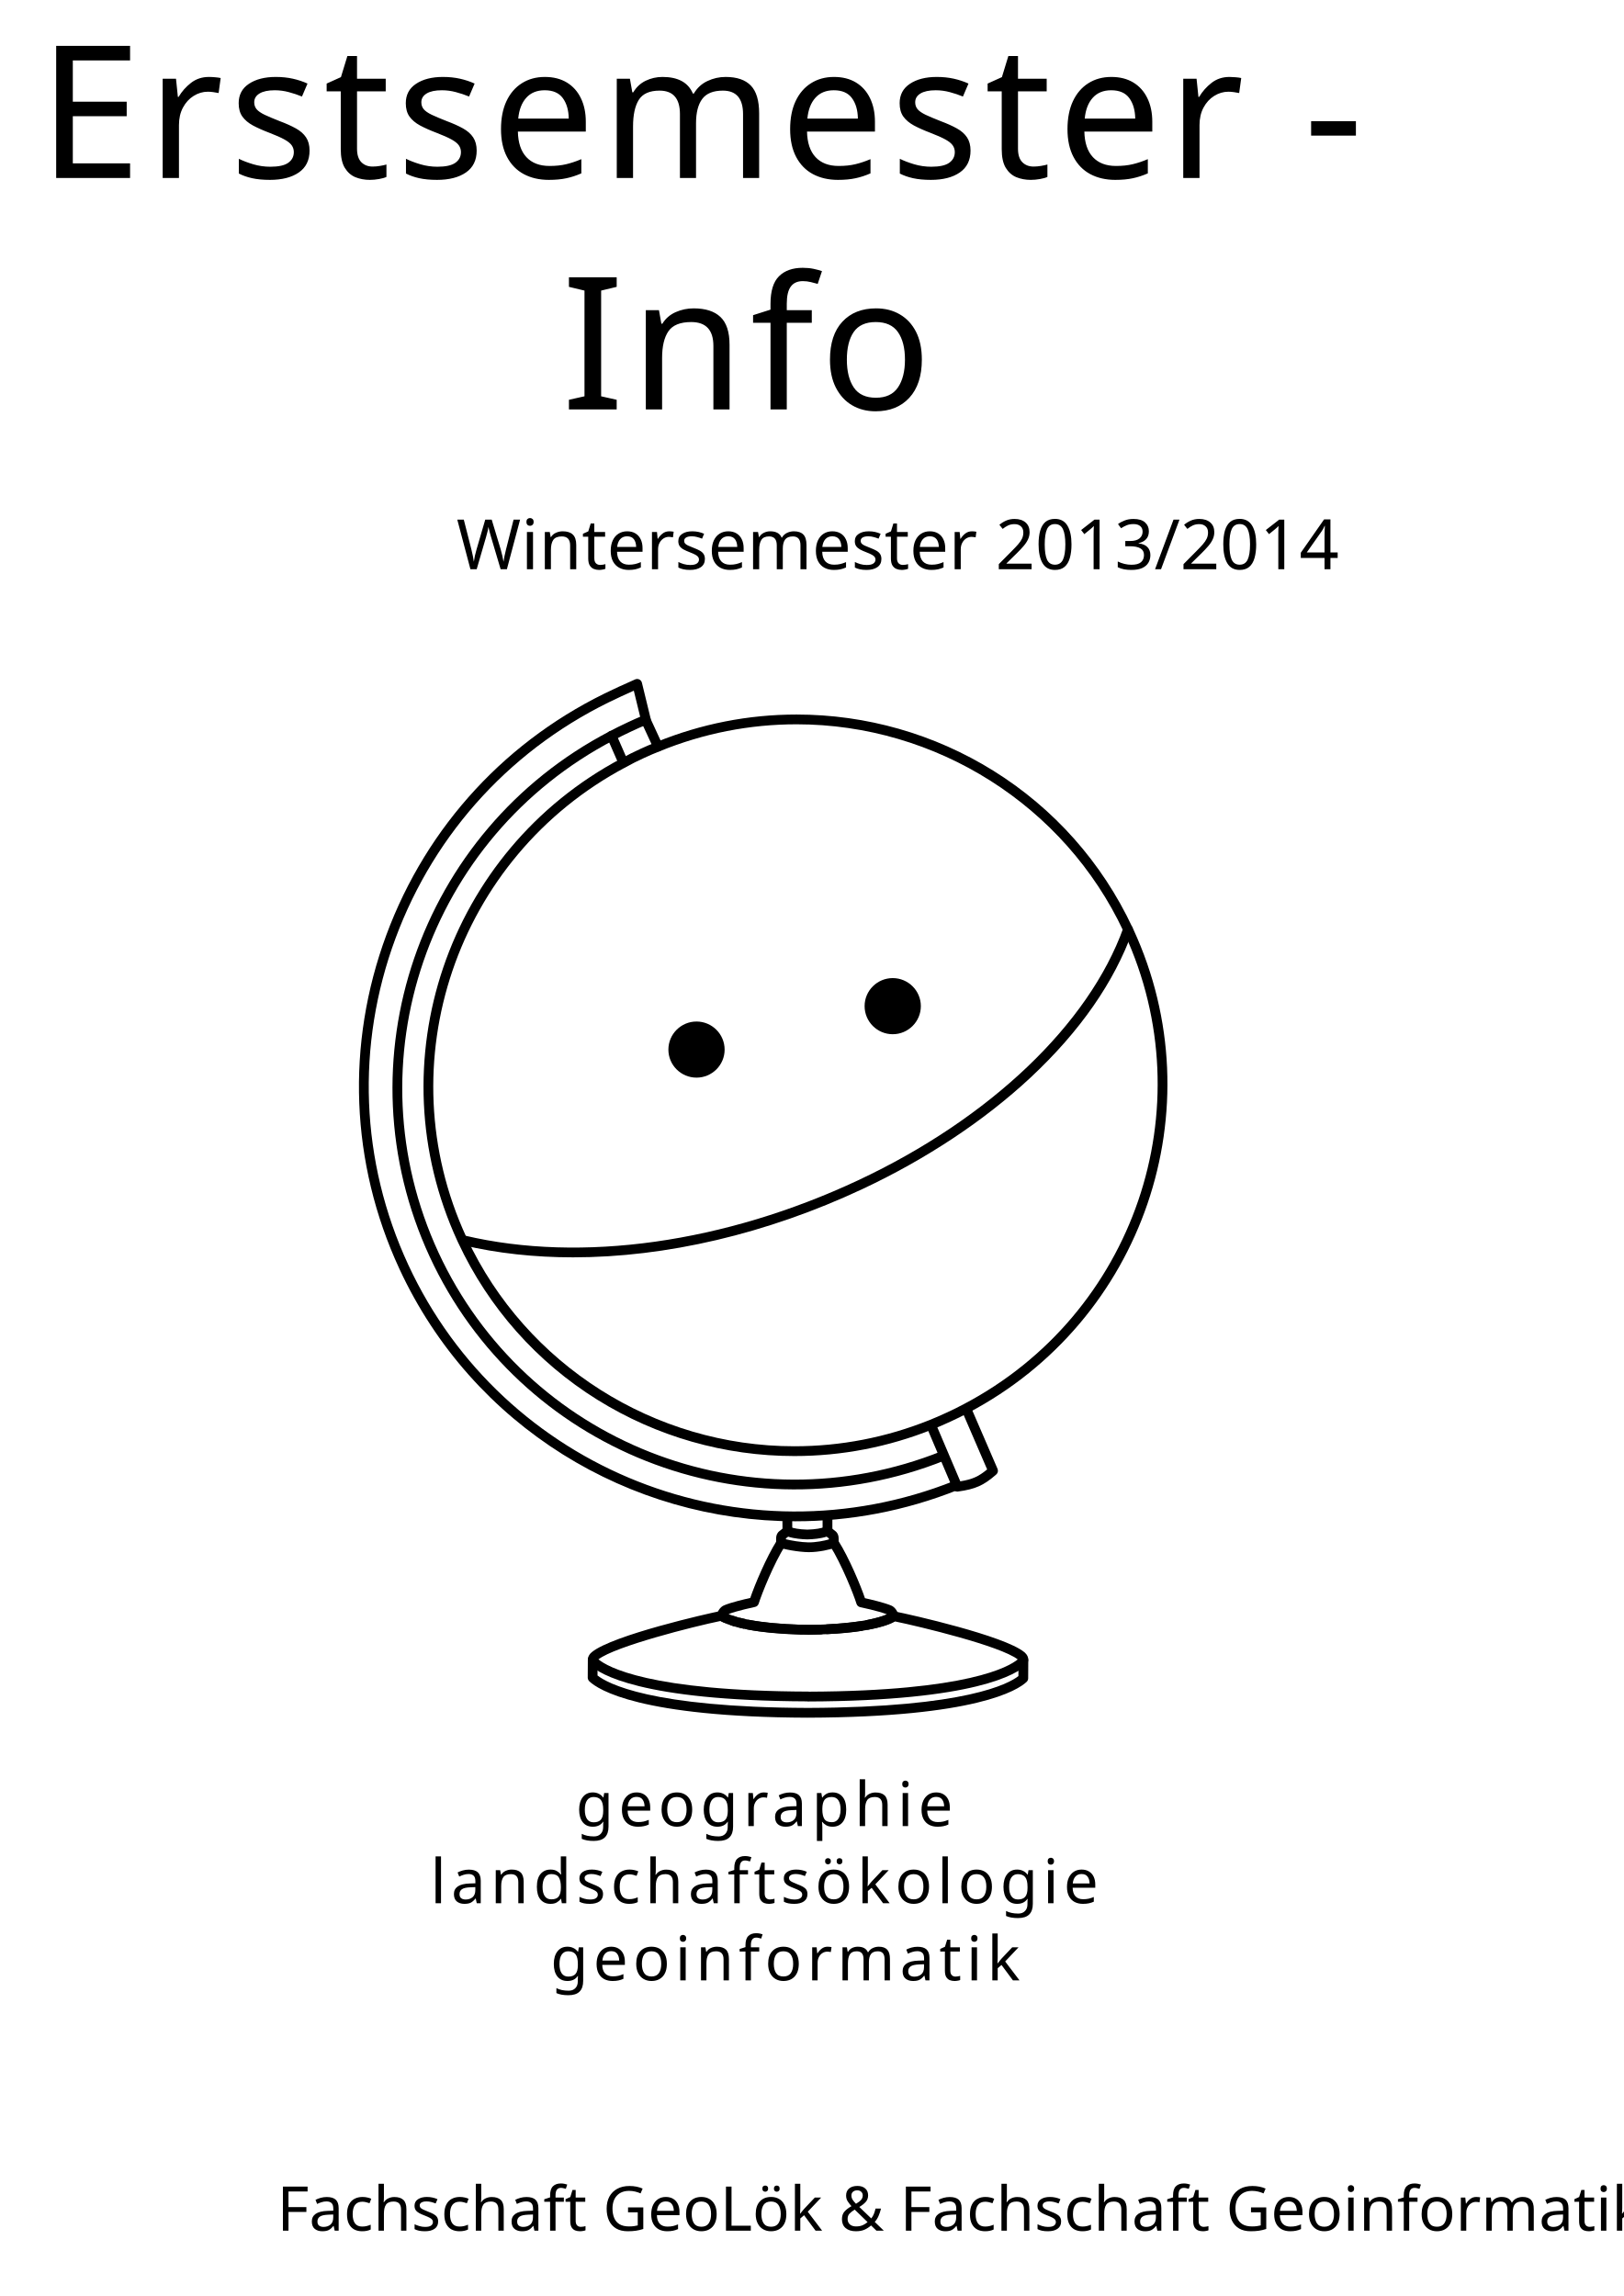
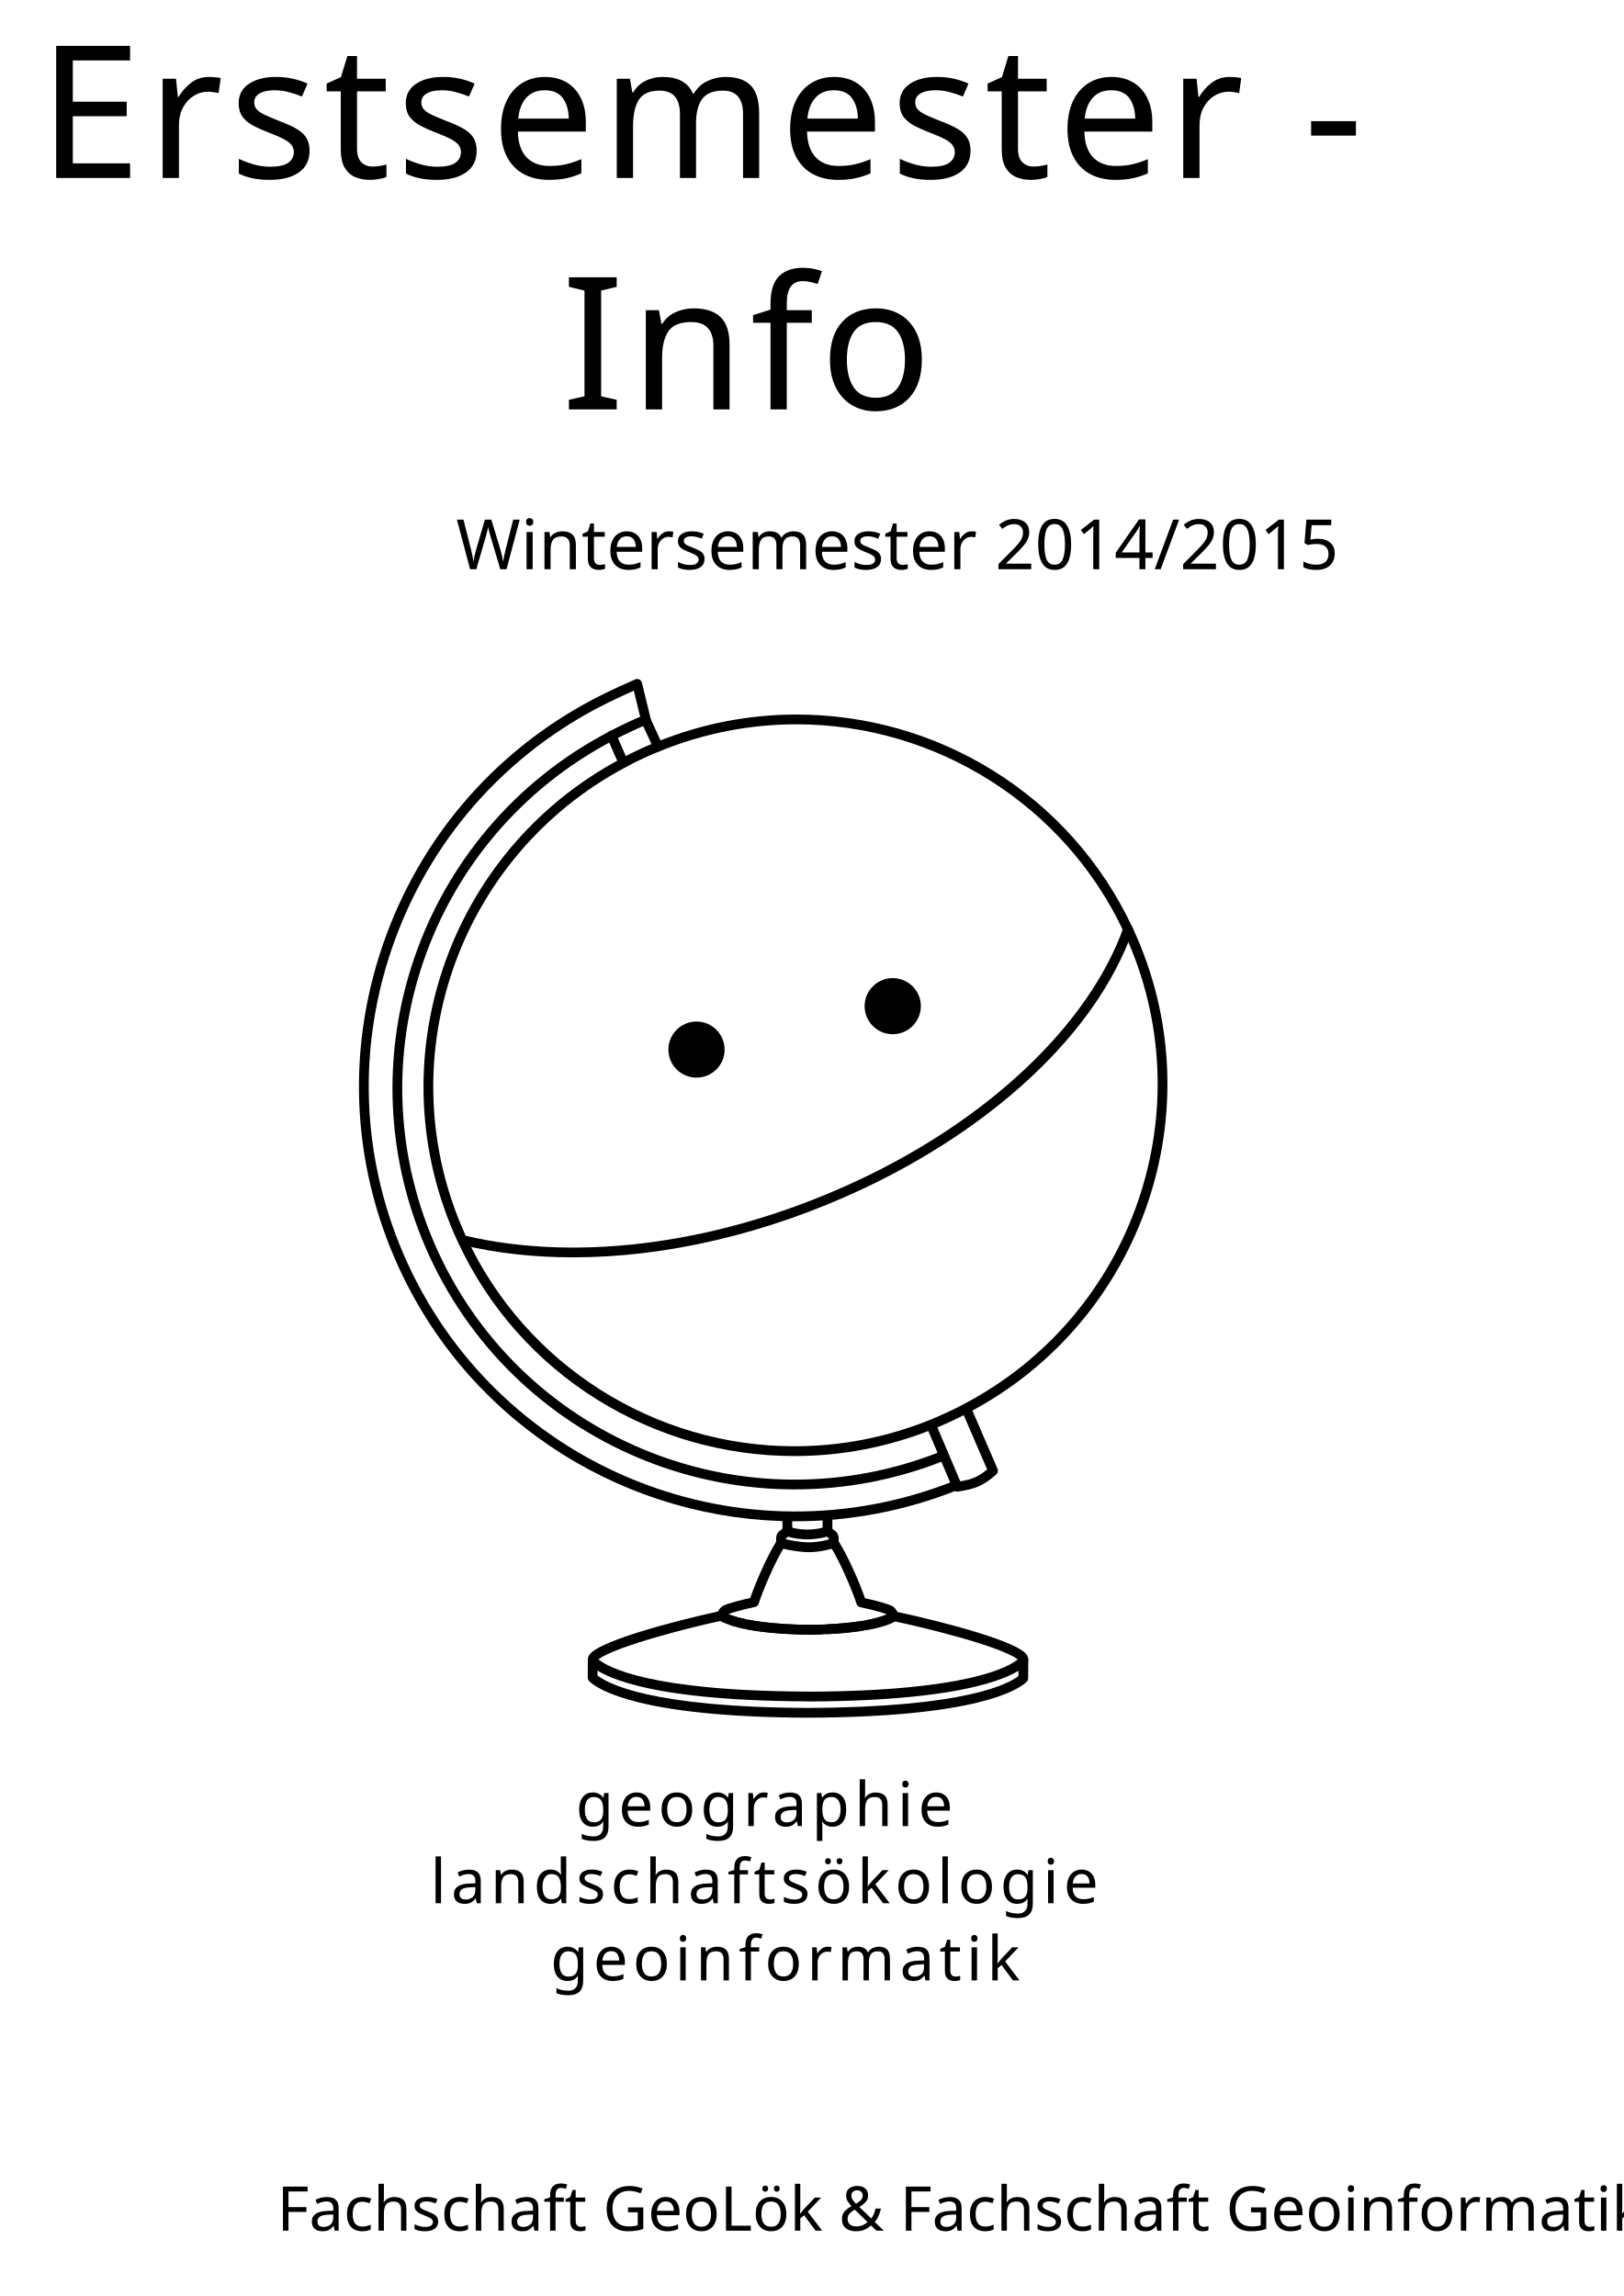
<svg xmlns="http://www.w3.org/2000/svg" version="1.1" id="Ebene_1" x="0px" y="0px" width="420.94px" height="595.28px" viewBox="0 0 420.94 595.28" enable-background="new 0 0 420.94 595.28" xml:space="preserve">
  <defs id="defs320" />
  <g id="XMLID_2_">
    <g id="g4">
      <path d="M205.914,376.554c-17.885,0-35.367-4.994-50.553-14.445c-15.579-9.692-27.928-23.627-35.715-40.292l-0.137-0.291    l0.628-0.281l0.105,0.023c8.75,2.064,18.204,3.111,28.103,3.111c28.677,0,60.732-8.922,87.951-24.48    c28.087-16.058,47.907-37.022,55.807-59.036l0.273-0.754l0.314,0.738c0.039,0.089,0.083,0.176,0.129,0.266    c0.048,0.095,0.093,0.19,0.136,0.285c21.174,45.946,2.547,100.444-42.405,124.062c-1.449,0.774-2.934,1.51-4.538,2.244    c-1.543,0.731-3.147,1.393-4.564,1.977C230.064,374.242,218.108,376.554,205.914,376.554L205.914,376.554z M120.413,321.957    c15.519,32.798,49.029,53.966,85.501,53.966c12.115,0,23.989-2.297,35.298-6.83c1.405-0.579,3-1.238,4.533-1.965    c1.598-0.729,3.071-1.457,4.508-2.228c44.614-23.439,63.123-77.493,42.188-123.112c-8.119,21.896-27.912,42.702-55.83,58.659    c-27.31,15.611-59.481,24.566-88.264,24.566C138.517,325.014,129.123,323.984,120.413,321.957L120.413,321.957z" id="path6" />
      <path d="M206.237,393.448c-21.155,0-41.816-5.925-59.757-17.135c-18.412-11.501-32.972-28.03-42.112-47.793    c-12.565-27.172-13.748-57.636-3.33-85.78c10.419-28.147,31.195-50.601,58.501-63.229c0.041-0.02,1.256-0.626,5.502-2.501    l0.345-0.152l2.412,9.897l-0.228,0.112c-0.039,0.02-0.118,0.054-0.225,0.099l-0.594,0.249c-0.658,0.276-1.761,0.734-3.419,1.522    c-1.722,0.804-3.238,1.558-4.642,2.309c-48.72,25.441-68.874,84.336-45.885,134.083c16.7,36.098,53.312,59.421,93.272,59.421    c13.158,0,26.058-2.492,38.343-7.405l0.436-0.22l3.547,8.311l-0.432,0.173c-13.37,5.334-27.408,8.037-41.727,8.04    C206.243,393.448,206.238,393.448,206.237,393.448L206.237,393.448z M164.95,177.743c-3.946,1.747-5.125,2.333-5.137,2.339    c-27.163,12.56-47.821,34.89-58.182,62.879c-10.359,27.984-9.183,58.274,3.311,85.293c18.134,39.219,57.894,64.559,101.294,64.559    c0.003,0,0.004,0,0.007,0c14.176,0,28.08-2.666,41.322-7.923l-3.034-7.111c-12.337,4.917-25.267,7.405-38.455,7.405    c0,0,0.001,0,0,0c-19.487,0-38.523-5.455-55.048-15.776c-16.961-10.59-30.378-25.813-38.799-44.016    c-23.13-50.054-2.854-109.311,46.164-134.905c1.411-0.755,2.939-1.515,4.668-2.323c1.67-0.793,2.782-1.256,3.446-1.533l0.551-0.23    L164.95,177.743L164.95,177.743z" id="path8" />
      <path d="M231.416,267.192c-3.494,0-6.338-2.845-6.338-6.34c0-3.481,2.844-6.312,6.338-6.312c3.496,0,6.339,2.831,6.339,6.312    C237.755,264.347,234.912,267.192,231.416,267.192L231.416,267.192z M231.416,255.172c-3.145,0-5.705,2.549-5.705,5.681    c0,3.147,2.561,5.705,5.705,5.705c3.146,0,5.706-2.558,5.706-5.705C237.122,257.721,234.562,255.172,231.416,255.172    L231.416,255.172z" id="path10" />
      <path d="M180.553,278.448c-3.496,0-6.34-2.832-6.34-6.313c0-3.495,2.845-6.338,6.34-6.338c3.496,0,6.338,2.843,6.338,6.338    C186.891,275.616,184.049,278.448,180.553,278.448L180.553,278.448z M180.553,266.43c-3.147,0-5.707,2.56-5.707,5.705    c0,3.131,2.56,5.681,5.707,5.681c3.146,0,5.706-2.549,5.706-5.681C186.259,268.989,183.7,266.43,180.553,266.43L180.553,266.43z" id="path12" />
      <path d="M148.339,325.014c-9.903,0-19.369-1.046-28.136-3.105l-0.417,0.188l-0.137-0.271c-0.039-0.084-0.076-0.159-0.109-0.234    c-0.031-0.07-0.062-0.141-0.101-0.214c-21.098-45.763-2.634-100.169,42.029-123.867c1.576-0.879,3.193-1.692,4.938-2.48    c1.312-0.593,2.667-1.207,4.066-1.745c11.526-4.698,23.649-7.081,36.03-7.081c17.859,0,35.316,4.985,50.485,14.414    c15.562,9.674,27.908,23.582,35.7,40.218l0.057,0.119l-0.046,0.123c-7.951,22.151-27.87,43.235-56.088,59.366    c-27.31,15.612-59.483,24.566-88.264,24.569C148.343,325.014,148.34,325.014,148.339,325.014L148.339,325.014z M120.138,321.244    l0.105,0.023c8.749,2.064,18.204,3.111,28.095,3.111c0.003,0,0.004,0,0.007,0c28.674,0,60.731-8.924,87.949-24.484    c28.037-16.026,47.835-36.942,55.766-58.909c-15.47-32.897-49.037-54.149-85.559-54.149c-12.298,0-24.342,2.367-35.797,7.036    c-1.387,0.535-2.735,1.143-4.04,1.731c-1.727,0.783-3.328,1.587-4.894,2.46c-44.373,23.544-62.714,77.587-41.76,123.035    c0.026,0.057,0.052,0.111,0.077,0.167L120.138,321.244L120.138,321.244z M180.553,278.448c-3.496,0-6.34-2.832-6.34-6.313    c0-3.495,2.845-6.338,6.34-6.338c3.496,0,6.338,2.843,6.338,6.338C186.891,275.616,184.049,278.448,180.553,278.448    L180.553,278.448z M180.553,266.43c-3.147,0-5.707,2.56-5.707,5.705c0,3.131,2.56,5.681,5.707,5.681    c3.146,0,5.706-2.549,5.706-5.681C186.259,268.989,183.7,266.43,180.553,266.43L180.553,266.43z M231.416,267.192    c-3.494,0-6.338-2.845-6.338-6.34c0-3.481,2.844-6.312,6.338-6.312c3.496,0,6.339,2.831,6.339,6.312    C237.755,264.347,234.912,267.192,231.416,267.192L231.416,267.192z M231.416,255.172c-3.145,0-5.705,2.549-5.705,5.681    c0,3.147,2.561,5.705,5.705,5.705c3.146,0,5.706-2.558,5.706-5.705C237.122,257.721,234.562,255.172,231.416,255.172    L231.416,255.172z" id="path14" />
    </g>
    <g id="g16">
      <path d="M209.374,445.342c-43.391-0.146-54.28-7.238-56.584-9.411c-0.256-0.239-0.436-0.607-0.434-0.96l0.027-4.604    c0.004-0.695,0.57-1.258,1.266-1.258c0.003,0,0.004,0,0.007,0c0.7,0.003,1.263,0.573,1.259,1.275l-0.024,4.016    c2.541,2.007,13.717,8.271,54.488,8.41h0.074c41.079-0.139,52.113-6.337,54.544-8.256l0.024-4.057    c0.003-0.695,0.57-1.257,1.267-1.257c0.002,0,0.004,0,0.008,0c0.699,0.003,1.263,0.574,1.258,1.274l-0.027,4.629    c-0.003,0.346-0.148,0.676-0.401,0.913c-2.288,2.157-13.079,9.139-56.667,9.284H209.374L209.374,445.342z" id="path18" />
      <path d="M209.68,402.426c-0.053,0-0.106,0-0.159-0.003c-2.396-0.024-6.539-0.729-7.644-1.298c-0.419-0.218-0.686-0.65-0.686-1.126    v-1.076c0-1.153,0.537-1.712,0.802-1.916l1.317-1.029c0.365-0.286,0.86-0.346,1.285-0.162c0.993,0.434,2.67,0.71,4.603,0.761    c0.029,0,0.059,0.003,0.087,0.006c0.028-0.003,0.056-0.006,0.084-0.006c1.952-0.051,3.601-0.321,4.638-0.763    c0.421-0.182,0.912-0.122,1.275,0.164l1.314,1.029c0.266,0.204,0.804,0.766,0.804,1.916v1.076c0,0.476-0.268,0.911-0.69,1.126    l-0.156,0.079c-0.027,0.014-0.057,0.028-0.086,0.043C215.276,401.747,212.282,402.426,209.68,402.426L209.68,402.426z     M203.725,399.085c1.291,0.324,3.946,0.786,5.823,0.807c1.889,0.03,4.122-0.414,5.322-0.77v-0.199    c0-0.021-0.001-0.041-0.001-0.059l-0.588-0.459c-1.579,0.512-3.46,0.666-4.845,0.702c-0.049,0.003-0.101,0-0.149-0.006    c-0.051,0.006-0.099,0.009-0.151,0.006c-1.147-0.03-3.164-0.161-4.826-0.699l-0.583,0.456c0,0.018-0.001,0.037-0.001,0.059    V399.085L203.725,399.085z" id="path20" />
      <path d="M188.155,420.807c-0.141,0-0.285-0.025-0.425-0.075c-0.417-0.148-0.763-0.338-1.042-0.492l-0.112-0.061    c-0.432-0.214-0.729-0.691-0.741-1.236c-0.029-0.927,0.826-2.356,1.91-2.75c1.799-0.752,5.24-1.56,6.74-1.893    c1.121-3.309,4.154-10.562,6.905-14.901c0.373-0.589,1.157-0.764,1.748-0.392c0.59,0.375,0.765,1.158,0.391,1.749    c-2.905,4.582-6.119,12.589-6.852,14.998c-0.134,0.441-0.499,0.773-0.952,0.869c-0.048,0.011-4.672,0.984-6.878,1.855    c0.479,0.31,0.701,0.922,0.501,1.483C189.162,420.483,188.674,420.807,188.155,420.807L188.155,420.807z" id="path22" />
      <path d="M190.521,421.676c-0.113,0-0.229-0.018-0.344-0.047c-0.232-0.068-0.463-0.135-0.714-0.243    c-0.642-0.28-0.935-1.026-0.656-1.669c0.278-0.641,1.024-0.934,1.666-0.655c0.13,0.058,0.261,0.091,0.39,0.127    c0.673,0.189,1.064,0.892,0.876,1.562C191.582,421.311,191.074,421.676,190.521,421.676L190.521,421.676z" id="path24" />
      <path d="M192.915,422.306l0.261-1.242l-0.269,1.239c-0.512-0.107-1.042-0.222-1.533-0.364c-0.669-0.196-1.055-0.9-0.858-1.57    c0.196-0.672,0.901-1.057,1.57-0.858c0.398,0.114,0.856,0.213,1.343,0.313L192.915,422.306L192.915,422.306z" id="path26" />
      <path d="M207.509,423.777c-0.009,0-0.018,0-0.028,0c-5.196-0.111-9.955-0.566-13.759-1.313c-0.686-0.134-1.132-0.8-0.998-1.487    c0.135-0.684,0.797-1.131,1.487-0.997c3.663,0.719,8.27,1.157,13.324,1.266c0.699,0.017,1.253,0.597,1.239,1.294    C208.759,423.229,208.195,423.777,207.509,423.777L207.509,423.777z" id="path28" />
      <path d="M209.928,423.795c-0.633,0-1.297-0.006-1.993-0.018c-0.698-0.012-1.255-0.589-1.245-1.285    c0.012-0.702,0.576-1.277,1.287-1.247c1.762,0.027,3.298,0.022,4.699-0.024c0.701-0.031,1.284,0.524,1.306,1.225    c0.023,0.697-0.524,1.281-1.224,1.304C211.872,423.78,210.936,423.795,209.928,423.795L209.928,423.795z" id="path30" />
      <path d="M214.452,423.671c-0.675,0-1.236-0.531-1.265-1.21c-0.029-0.698,0.512-1.288,1.212-1.319    c3.197-0.137,6.067-0.405,8.531-0.8c0.683-0.113,1.339,0.362,1.45,1.053c0.11,0.689-0.358,1.338-1.05,1.449    c-2.562,0.408-5.528,0.688-8.824,0.827C214.487,423.671,214.47,423.671,214.452,423.671L214.452,423.671z" id="path32" />
      <path d="M224.917,422.542c-0.592,0-1.12-0.419-1.24-1.02c-0.136-0.688,0.31-1.353,0.996-1.489    c2.178-0.432,3.928-0.934,5.224-1.499c-2.182-0.86-6.872-1.845-6.921-1.855c-0.453-0.096-0.817-0.43-0.951-0.873    c-0.732-2.408-3.946-10.414-6.853-14.996c-0.376-0.593-0.2-1.371,0.389-1.745c0.591-0.379,1.374-0.203,1.748,0.387    c2.75,4.335,5.787,11.593,6.907,14.906c1.501,0.331,4.957,1.139,6.816,1.909c0.984,0.394,1.793,1.687,1.851,2.578    c0.036,0.598-0.237,1.115-0.728,1.384c-1.539,0.902-3.902,1.677-6.989,2.289C225.082,422.534,224.998,422.542,224.917,422.542    L224.917,422.542z" id="path34" />
      <path d="M209.43,441.136c-0.092,0-0.181-0.009-0.268-0.028c-43.318-0.182-53.873-7.182-56.079-9.326    c-0.419-0.417-0.636-0.836-0.67-1.28c-0.121-0.946,0.484-1.769,1.066-2.205c5.443-4.374,29.873-9.94,33.377-10.628    c0.479-0.098,0.874-0.025,1.16,0.357c0.074,0.056,0.272,0.188,0.658,0.357c0.319,0.159,0.816,0.374,1.657,0.627    c0.047,0.014,0.096,0.034,0.142,0.052c0.13,0.058,0.261,0.091,0.39,0.127l0.249,0.073c0.285,0.087,0.555,0.164,0.839,0.214    c0.022,0.006,0.047,0.009,0.069,0.015l0.408,0.095c0.332,0.078,0.681,0.159,1.054,0.252c0.187,0.039,0.434,0.089,0.707,0.14    c3.491,0.657,7.982,1.084,13.362,1.269h0.405c0.022,0,0.043,0,0.066,0.002l0.069,0.003c0.456,0.022,0.91,0.049,1.363,0.049    c0.078,0,0.155,0.006,0.229,0.021c1.027-0.023,2.027-0.052,2.971-0.099c0.611-0.025,1.189-0.053,1.74-0.079    c2.938-0.153,5.741-0.416,8.563-0.806c0.587-0.097,1.182-0.2,1.725-0.303c4.91-0.9,6.186-1.921,6.197-1.929    c0.298-0.299,0.682-0.387,1.094-0.305c4.222,0.827,28.328,6.291,33.51,10.517c0.139,0.101,1.072,0.844,1.072,1.952    c0,0.549-0.229,1.078-0.644,1.486c-2.243,2.182-12.855,9.232-56.477,9.381C209.433,441.136,209.43,441.136,209.43,441.136    L209.43,441.136z M155.134,430.218c2.307,1.913,13.023,8.221,54.379,8.359c0.086,0,0.17,0.007,0.251,0.022    c41.231-0.173,51.835-6.512,54.058-8.369c-4.518-3.508-25.496-8.549-31.813-9.843c-0.879,0.53-2.824,1.394-6.861,2.133    c-0.554,0.105-1.167,0.215-1.809,0.32c-2.929,0.405-5.804,0.674-8.821,0.83c-0.557,0.025-1.14,0.053-1.746,0.078    c-1.037,0.055-2.134,0.081-3.261,0.106c-0.099,0.009-0.199-0.006-0.293-0.028c-0.417-0.006-0.837-0.026-1.256-0.047l-0.453-0.003    c-5.552-0.189-10.172-0.632-13.775-1.311c-0.296-0.054-0.573-0.108-0.826-0.164c-0.397-0.099-0.73-0.177-1.049-0.25l-0.383-0.09    c-0.41-0.075-0.767-0.179-1.081-0.273l-0.221-0.063c-0.206-0.06-0.411-0.118-0.634-0.21c-0.787-0.237-1.444-0.489-1.954-0.746    c-0.321-0.146-0.579-0.282-0.783-0.407C179.927,421.673,159.492,426.827,155.134,430.218L155.134,430.218z" id="path36" />
      <path d="M205.913,377.504c-18.061,0-35.715-5.044-51.053-14.588c-15.735-9.792-28.21-23.865-36.074-40.697    c-0.033-0.064-0.071-0.152-0.112-0.239c-0.025-0.058-0.05-0.116-0.083-0.179c-21.322-46.25-2.676-101.197,42.433-125.13    c1.582-0.883,3.221-1.706,4.99-2.508c1.324-0.598,2.693-1.215,4.115-1.763c11.624-4.737,23.869-7.144,36.372-7.144    c18.037,0,35.668,5.033,50.987,14.557c15.719,9.772,28.188,23.819,36.059,40.621c0.049,0.11,0.084,0.181,0.121,0.252    c0.056,0.11,0.108,0.222,0.159,0.331c21.376,46.389,2.563,101.43-42.836,125.284c-1.458,0.781-2.962,1.522-4.585,2.267    c-1.555,0.734-3.169,1.402-4.594,1.989C230.305,375.168,218.229,377.504,205.913,377.504L205.913,377.504z M206.502,187.788    c-12.174,0-24.097,2.342-35.438,6.964c-1.378,0.531-2.715,1.135-4.006,1.719c-1.702,0.77-3.28,1.562-4.823,2.423    c-43.946,23.318-62.104,76.816-41.36,121.811c0.03,0.057,0.07,0.146,0.109,0.234c0.026,0.055,0.053,0.113,0.083,0.176    c15.292,32.729,48.59,53.857,84.846,53.857c11.992,0,23.75-2.275,34.947-6.761c1.385-0.571,2.969-1.224,4.479-1.941    c1.591-0.728,3.047-1.446,4.467-2.207c44.218-23.232,62.536-76.825,41.714-122.01c-0.043-0.094-0.077-0.163-0.113-0.232    c-0.059-0.118-0.116-0.235-0.166-0.352C275.968,208.874,242.7,187.788,206.502,187.788L206.502,187.788z" id="path38" />
      <path d="M248.14,386.724c-0.512,0-0.98-0.312-1.176-0.798l-0.156-0.396l-6.488-15.253c-0.271-0.644,0.029-1.387,0.671-1.658    c0.644-0.274,1.387,0.025,1.66,0.669l6.281,14.771c3.107-0.504,4.691-1.205,6.961-3.088l-6.362-14.735    c-0.279-0.643,0.017-1.386,0.659-1.666c0.642-0.276,1.386,0.021,1.663,0.662l6.734,15.593c0.219,0.503,0.087,1.093-0.327,1.453    c-3.254,2.852-5.392,3.804-9.945,4.433C248.254,386.719,248.197,386.724,248.14,386.724L248.14,386.724z" id="path40" />
      <path d="M148.553,325.988c-10.003,0-19.639-1.048-28.673-3.181c-0.681-0.16-1.103-0.841-0.94-1.522    c0.159-0.681,0.838-1.099,1.523-0.942c30.22,7.13,67.426,1.892,102.08-14.376c34.028-15.974,59.697-40.432,68.668-65.424    c0.236-0.658,0.959-0.999,1.619-0.765c0.656,0.237,0.999,0.962,0.764,1.62c-4.752,13.239-13.623,25.993-26.368,37.907    c-11.927,11.148-27.004,21.16-43.605,28.954C198.782,319.917,172.617,325.988,148.553,325.988L148.553,325.988z" id="path42" />
      <g id="g44">
        <path d="M186.576,272.135c0,3.313-2.709,5.996-6.022,5.996c-3.34,0-6.023-2.683-6.023-5.996c0-3.338,2.683-6.021,6.023-6.021     C183.866,266.113,186.576,268.796,186.576,272.135z" id="path46" />
        <path d="M180.553,279.397c-4.019,0-7.289-3.257-7.289-7.262c0-4.018,3.27-7.287,7.289-7.287c4.019,0,7.289,3.27,7.289,7.287     C187.842,276.14,184.572,279.397,180.553,279.397L180.553,279.397z M180.553,267.379c-2.623,0-4.757,2.132-4.757,4.755     c0,2.609,2.134,4.73,4.757,4.73s4.756-2.121,4.756-4.73C185.31,269.512,183.176,267.379,180.553,267.379L180.553,267.379z" id="path48" />
      </g>
      <path d="M206.19,394.419c-42.911,0.003-83.696-24.43-102.685-65.501c-12.672-27.402-13.865-58.123-3.357-86.507    c10.505-28.383,31.458-51.028,58.992-63.761c0.017-0.008,1.252-0.623,5.517-2.507c0.344-0.152,0.737-0.143,1.072,0.024    c0.335,0.165,0.581,0.471,0.669,0.835l2.262,9.283c0.14,0.575-0.138,1.172-0.669,1.435c-0.047,0.022-0.144,0.065-0.28,0.123    l-0.154,0.064c-0.112,0.048-0.261,0.109-0.441,0.185c-0.65,0.271-1.74,0.726-3.377,1.503c-1.709,0.798-3.213,1.545-4.6,2.288    c-48.278,25.209-68.247,83.56-45.472,132.844c22.704,49.075,79.983,71.708,130.403,51.532c0.649-0.259,1.384,0.057,1.644,0.705    c0.26,0.651-0.057,1.386-0.704,1.646c-51.671,20.68-110.371-2.524-133.64-52.82c-23.345-50.513-2.88-110.316,46.586-136.146    c1.419-0.759,2.961-1.525,4.706-2.341c1.529-0.727,2.599-1.179,3.284-1.466l-1.648-6.765c-3.082,1.374-4.048,1.854-4.058,1.859    c-26.958,12.466-47.445,34.606-57.716,62.358c-10.271,27.747-9.105,57.779,3.282,84.565    c24.639,53.29,86.828,77.924,141.579,56.085c0.652-0.259,1.388,0.056,1.645,0.706c0.26,0.649-0.058,1.387-0.705,1.644    C234.513,391.801,220.236,394.419,206.19,394.419L206.19,394.419z" id="path50" />
      <path d="M214.506,398.241c-0.701,0-1.268-0.566-1.268-1.266v-3.709c0-0.698,0.566-1.266,1.268-1.266    c0.698,0,1.265,0.567,1.265,1.266v3.709C215.771,397.675,215.204,398.241,214.506,398.241L214.506,398.241z" id="path52" />
      <path d="M204.115,398.188c-0.698,0-1.267-0.562-1.267-1.266c0-1.514-0.026-3.479-0.026-3.479l2.532-0.033    c0,0,0.025,1.981,0.025,3.513C205.38,397.625,204.814,398.188,204.115,398.188L204.115,398.188z" id="path54" />
      <path d="M161.592,199.003c-0.488,0-0.952-0.286-1.16-0.76l-3.031-6.923c-0.236-0.481-0.158-1.082,0.242-1.473    c0.5-0.49,1.29-0.493,1.777,0.008l0.162,0.165l0.119,0.239l3.05,6.968c0.28,0.641-0.012,1.386-0.652,1.667    C161.935,198.967,161.762,199.003,161.592,199.003L161.592,199.003z" id="path56" />
      <path d="M170.587,194.847c-0.479,0-0.936-0.273-1.151-0.737l-3.156-6.836c-0.293-0.635-0.016-1.388,0.619-1.68    c0.633-0.293,1.388-0.017,1.679,0.618l3.157,6.838c0.294,0.635,0.016,1.386-0.619,1.681    C170.945,194.809,170.765,194.847,170.587,194.847L170.587,194.847z" id="path58" />
      <g id="g60">
        <path d="M237.438,260.853c0,3.341-2.708,6.024-6.021,6.024c-3.342,0-6.022-2.683-6.022-6.024c0-3.313,2.681-5.996,6.022-5.996     C234.729,254.856,237.438,257.54,237.438,260.853z" id="path62" />
        <path d="M231.416,268.141c-4.019,0-7.288-3.269-7.288-7.289c0-4.004,3.27-7.263,7.288-7.263c4.02,0,7.29,3.259,7.29,7.263     C238.706,264.873,235.436,268.141,231.416,268.141L231.416,268.141z M231.416,256.122c-2.623,0-4.756,2.121-4.756,4.73     c0,2.623,2.133,4.758,4.756,4.758s4.757-2.135,4.757-4.758C236.173,258.243,234.039,256.122,231.416,256.122L231.416,256.122z" id="path64" />
      </g>
    </g>
  </g>
  <g id="g316" />
  <text xml:space="preserve" style="font-size:40px;font-style:normal;font-weight:normal;text-align:center;line-height:125%;letter-spacing:1.5px;word-spacing:0px;text-anchor:middle;fill:#000000;fill-opacity:1;stroke:none;font-family:Cabin Condensed;-inkscape-font-specification:Cabin Condensed" x="209.907" y="46.152" id="text3133">
    <tspan id="tspan3135" x="210.657" y="46.152" style="font-size:48px;font-style:normal;font-weight:normal;letter-spacing:1.5px;-inkscape-font-specification:'Cabin Condensed,'">Erstsemester -</tspan>
    <tspan x="210.657" y="106.152" id="tspan3137" style="font-size:48px;font-style:normal;font-weight:normal;letter-spacing:1.5px;-inkscape-font-specification:'Cabin Condensed,'">Info</tspan>
  </text>
-   <text xml:space="preserve" style="font-size:18px;font-style:normal;font-weight:normal;line-height:125%;letter-spacing:0px;word-spacing:0px;fill:#000000;fill-opacity:1;stroke:none;font-family:Cabin Condensed;-inkscape-font-specification:Cabin Condensed" x="118.32" y="147.58" id="text3139">
-     <tspan id="tspan3141" x="118.32" y="147.58">Wintersemester 2013/2014</tspan>
+   <text xml:space="preserve" style="font-size:18px;font-style:normal;font-weight:normal;line-height:125%;letter-spacing:0px;word-spacing:0px;fill:#000000;fill-opacity:1;stroke:none;font-family:Cabin Condensed;-inkscape-font-specification:Cabin Condensed" x="118.226" y="147.58" id="text3139">
+     <tspan id="tspan3141" x="118.226" y="147.58">Wintersemester 2014/2015</tspan>
  </text>
  <text xml:space="preserve" style="font-size:16px;font-style:normal;font-weight:normal;line-height:125%;letter-spacing:0px;word-spacing:0px;fill:#000000;fill-opacity:1;stroke:none;font-family:Cabin Condensed;-inkscape-font-specification:Cabin Condensed" x="71.797" y="578.337" id="text3143">
    <tspan id="tspan3145" x="71.797" y="578.337">Fachschaft GeoLök &amp; Fachschaft Geoinformatik</tspan>
  </text>
  <text xml:space="preserve" style="font-size:16px;font-style:normal;font-weight:normal;text-align:center;line-height:125%;letter-spacing:1.25px;word-spacing:0px;text-anchor:middle;fill:#000000;fill-opacity:1;stroke:none;font-family:Cabin Condensed;-inkscape-font-specification:'Cabin Condensed,'" x="210.296" y="473.455" id="text3147">
    <tspan id="tspan3149" x="211.046" y="473.455">geographie</tspan>
    <tspan x="211.046" y="493.455" id="tspan3151">landschaftsökologie</tspan>
    <tspan x="211.046" y="513.455" id="tspan3153">geoinformatik</tspan>
  </text>
</svg>
